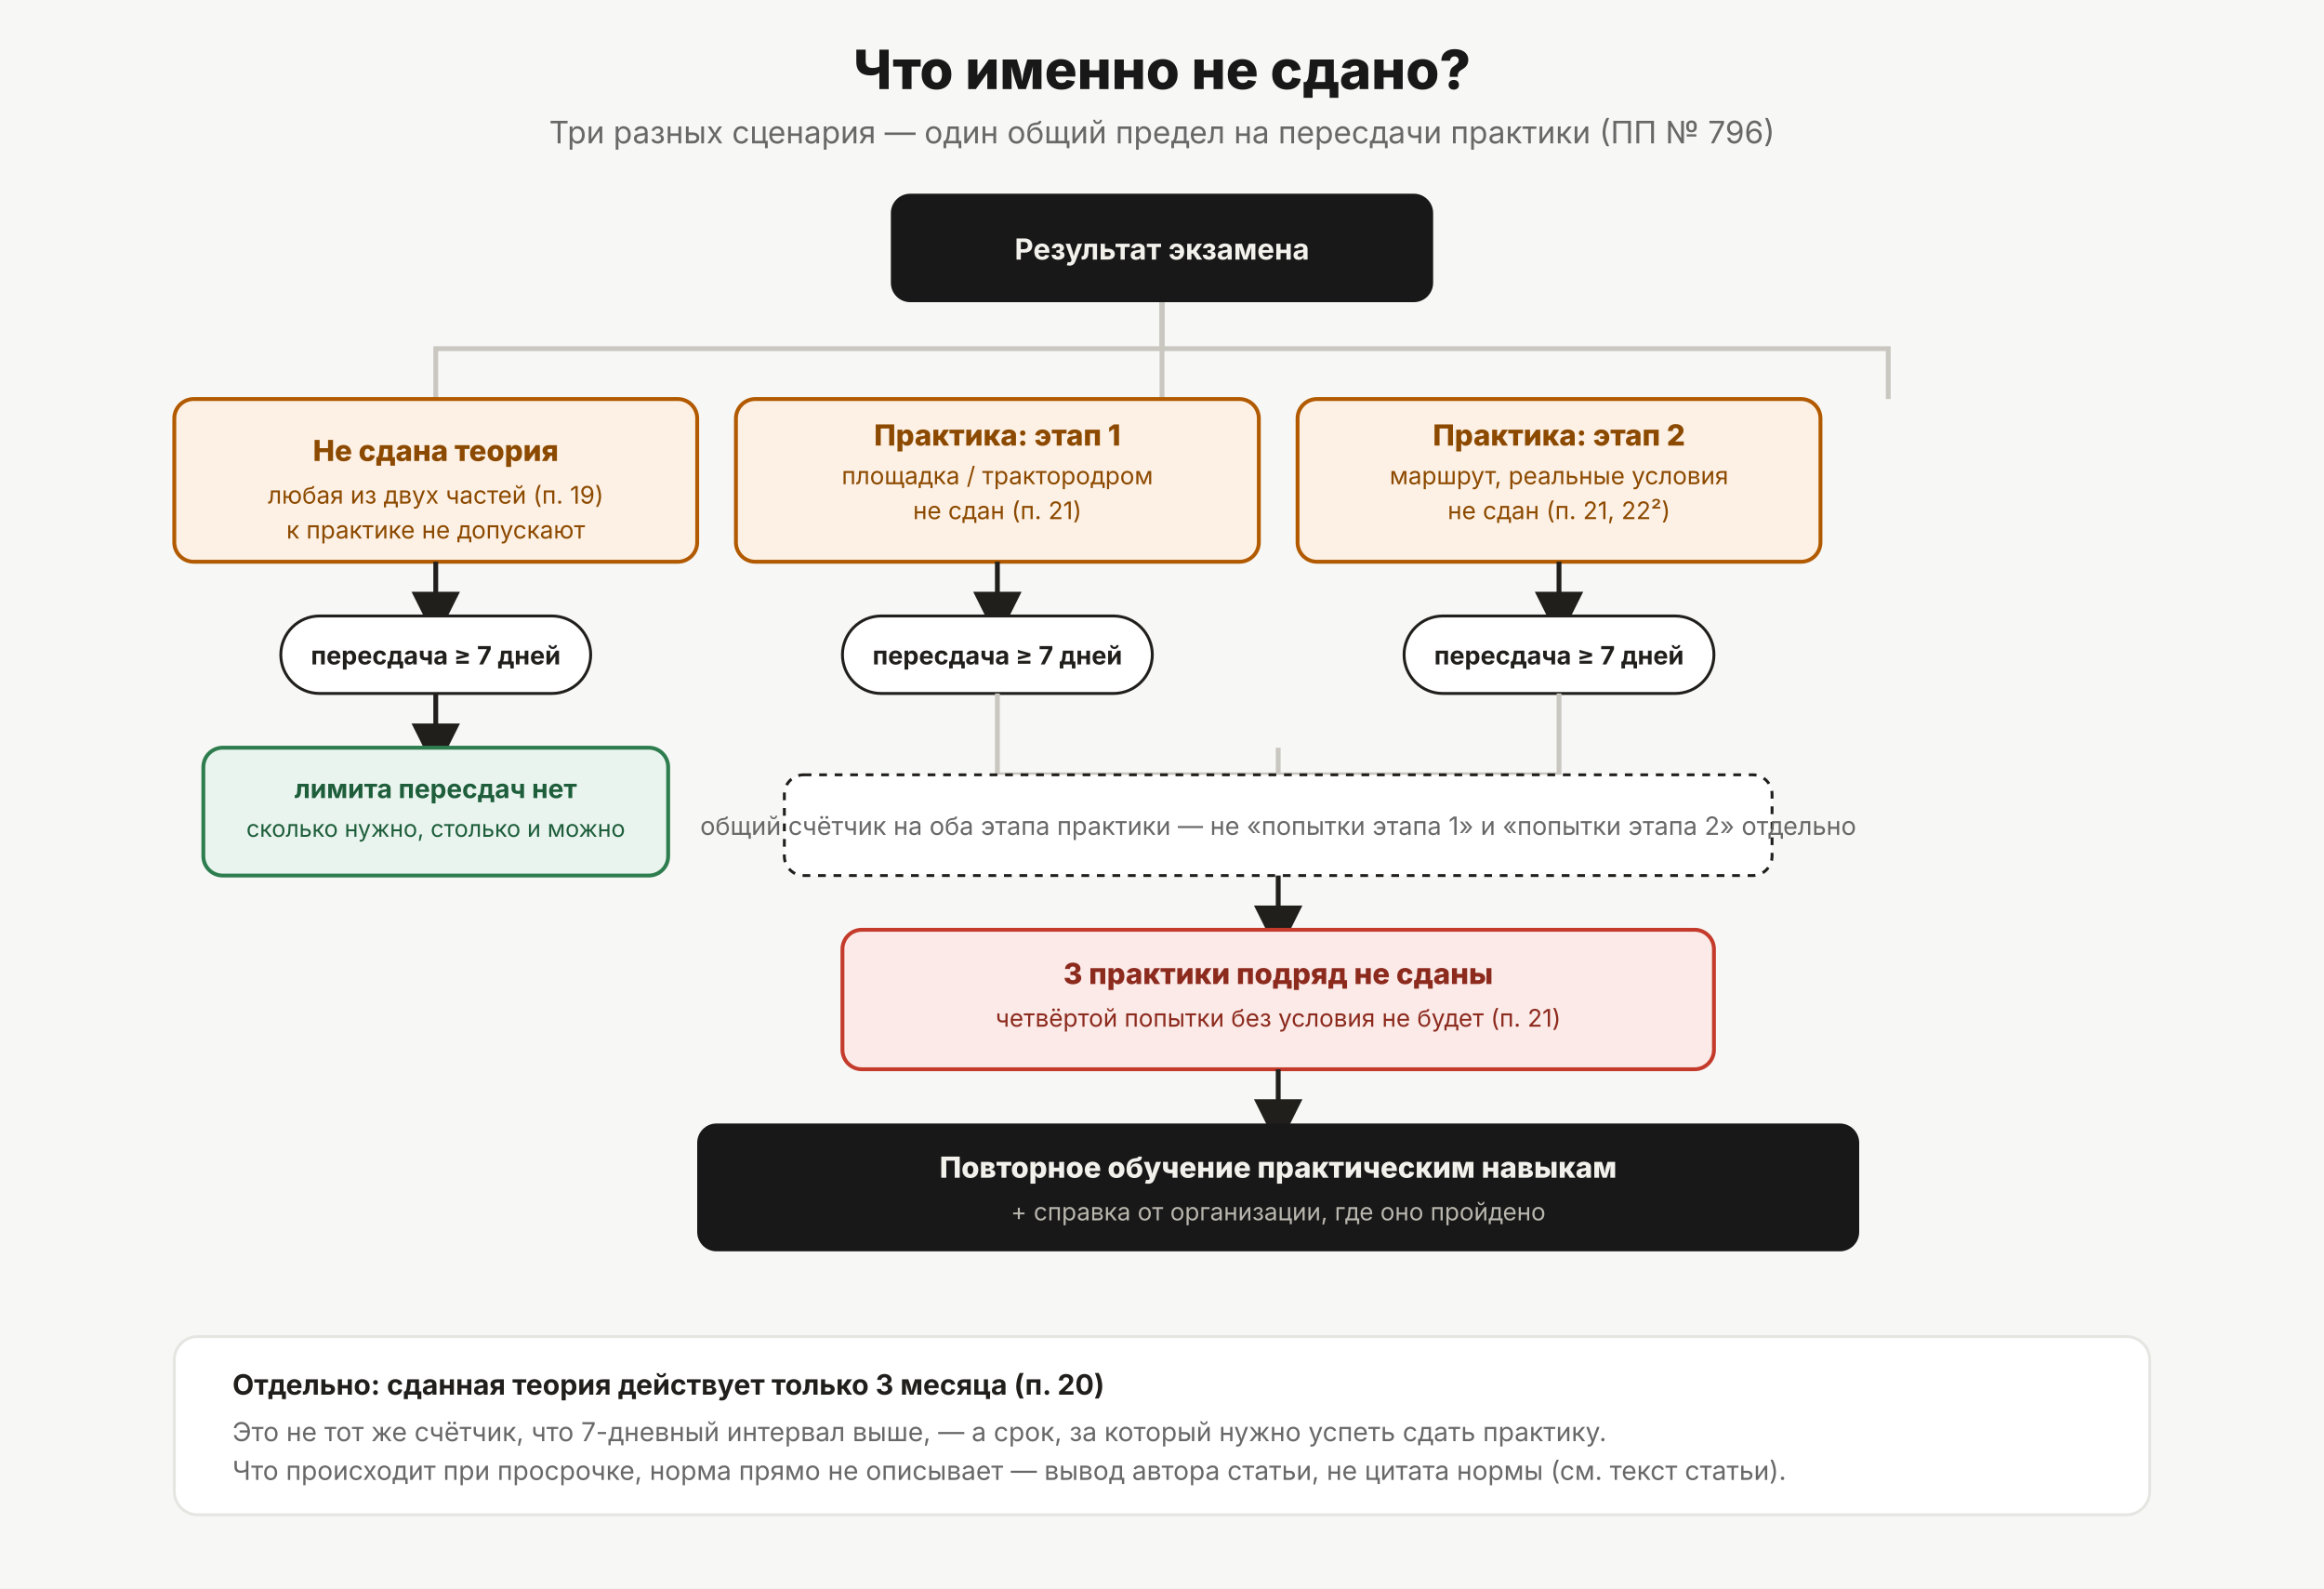
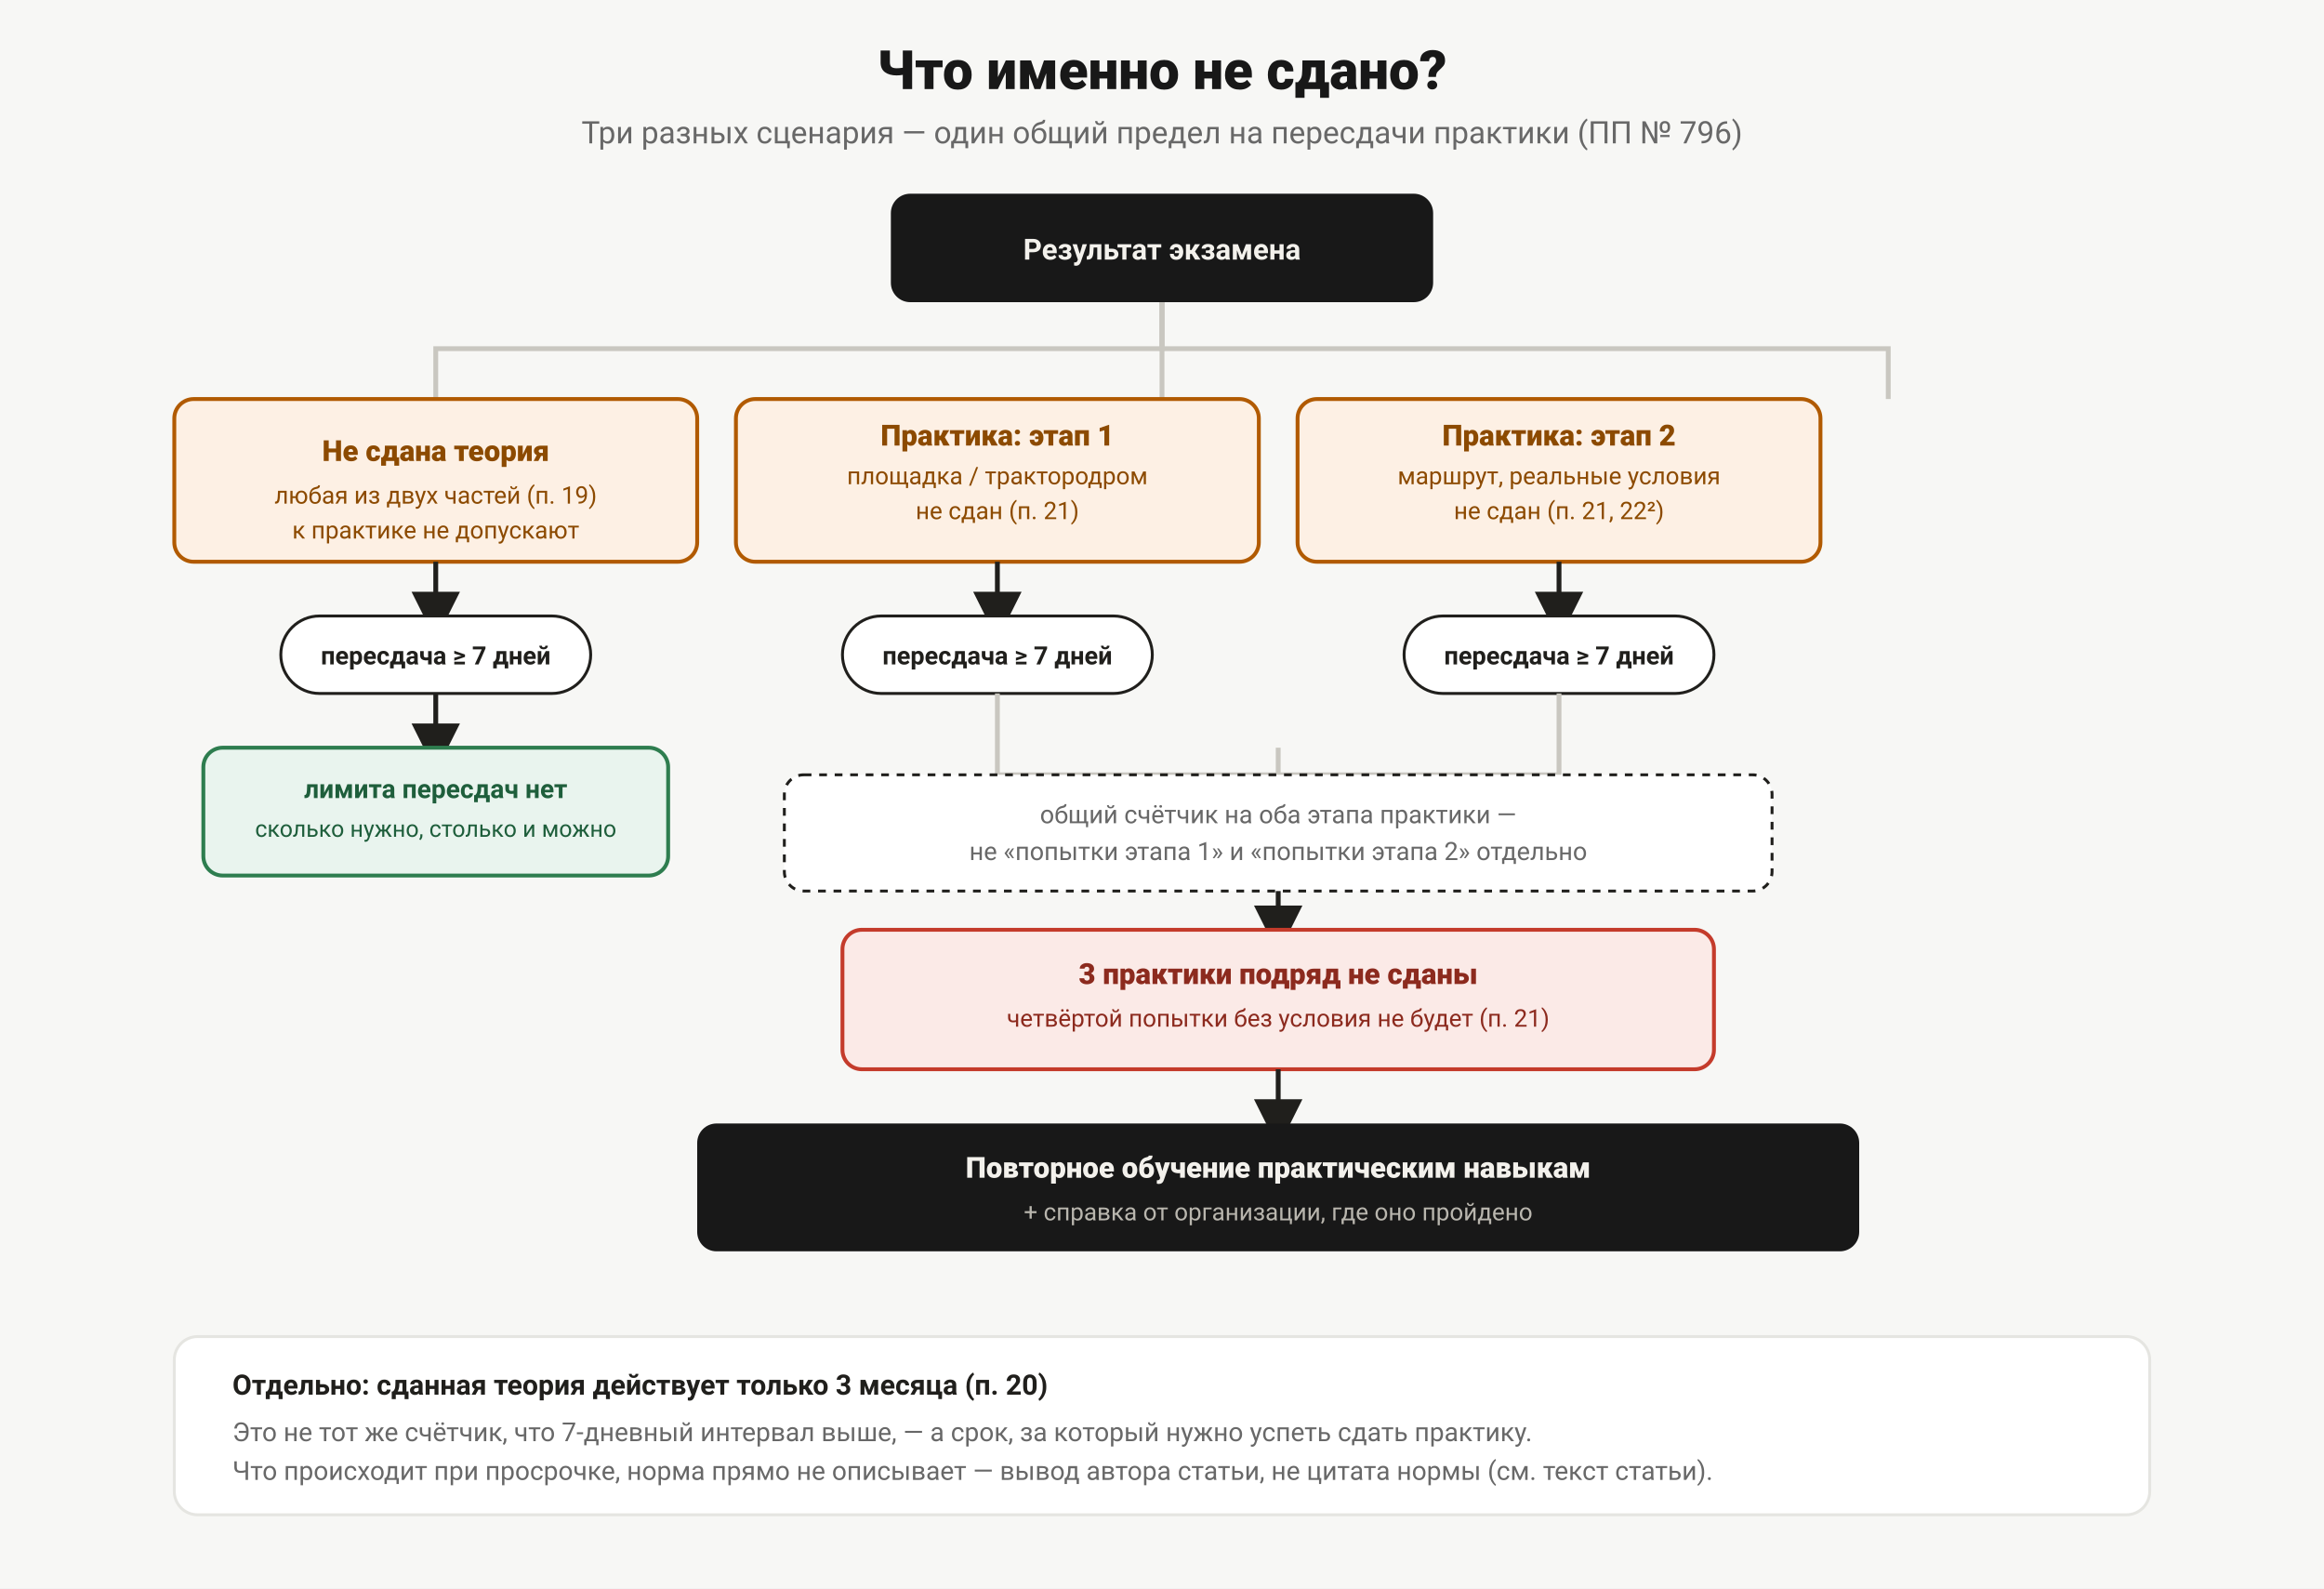
- <svg xmlns="http://www.w3.org/2000/svg" viewBox="0 0 1200 820" font-family="'Manrope', -apple-system, 'Segoe UI', sans-serif" role="img" aria-label="Схема: что делать в зависимости от того, что именно не сдано на экзамене в гостехнадзоре">
+ <svg xmlns="http://www.w3.org/2000/svg" viewBox="0 0 1200 820" font-family="'Manrope', -apple-system, 'Segoe UI', Roboto, Arial, 'Liberation Sans', sans-serif" role="img" aria-label="Схема: что делать в зависимости от того, что именно не сдано на экзамене в гостехнадзоре">
  <rect width="1200" height="820" fill="#F7F7F5" />
  <text x="600" y="46" text-anchor="middle" font-size="28" font-weight="800" fill="#181818">Что именно не сдано?</text>
  <text x="600" y="74" text-anchor="middle" font-size="16" fill="#686868">Три разных сценария — один общий предел на пересдачи практики (ПП № 796)</text>
  <rect x="460" y="100" width="280" height="56" rx="10" fill="#181818" />
  <text x="600" y="134" text-anchor="middle" font-size="15" font-weight="700" fill="#F3F1EC">Результат экзамена</text>
  <path d="M 600 156 L 600 180 L 225 180 L 225 206" fill="none" stroke="#C9C7C0" stroke-width="2.5" />
  <path d="M 600 156 L 600 206" fill="none" stroke="#C9C7C0" stroke-width="2.5" />
  <path d="M 600 156 L 600 180 L 975 180 L 975 206" fill="none" stroke="#C9C7C0" stroke-width="2.5" />
  <rect x="90" y="206" width="270" height="84" rx="10" fill="#FDF0E4" stroke="#B15A00" stroke-width="2" />
  <text x="225" y="238" text-anchor="middle" font-size="15" font-weight="800" fill="#8C4A00">Не сдана теория</text>
  <text x="225" y="260" text-anchor="middle" font-size="12.5" fill="#8C4A00">любая из двух частей (п. 19)</text>
  <text x="225" y="278" text-anchor="middle" font-size="12.5" fill="#8C4A00">к практике не допускают</text>
  <path d="M 225 290 L 225 318" stroke="#201F1C" stroke-width="2.5" marker-end="url(#arrowB6)" />
  <rect x="145" y="318" width="160" height="40" rx="20" fill="#FFFFFF" stroke="#201F1C" stroke-width="1.5" />
  <text x="225" y="343" text-anchor="middle" font-size="13" font-weight="700" fill="#201F1C">пересдача ≥ 7 дней</text>
  <path d="M 225 358 L 225 386" stroke="#201F1C" stroke-width="2.5" marker-end="url(#arrowB6)" />
  <rect x="105" y="386" width="240" height="66" rx="10" fill="#E9F4EE" stroke="#2E7D4F" stroke-width="2" />
  <text x="225" y="412" text-anchor="middle" font-size="13.5" font-weight="700" fill="#1E5E3B">лимита пересдач нет</text>
  <text x="225" y="432" text-anchor="middle" font-size="12" fill="#1E5E3B">сколько нужно, столько и можно</text>
  <rect x="380" y="206" width="270" height="84" rx="10" fill="#FDF0E4" stroke="#B15A00" stroke-width="2" />
  <text x="515" y="230" text-anchor="middle" font-size="15" font-weight="800" fill="#8C4A00">Практика: этап 1</text>
  <text x="515" y="250" text-anchor="middle" font-size="12.5" fill="#8C4A00">площадка / трактородром</text>
  <text x="515" y="268" text-anchor="middle" font-size="12.5" fill="#8C4A00">не сдан (п. 21)</text>
  <path d="M 515 290 L 515 318" stroke="#201F1C" stroke-width="2.5" marker-end="url(#arrowB6)" />
  <rect x="435" y="318" width="160" height="40" rx="20" fill="#FFFFFF" stroke="#201F1C" stroke-width="1.5" />
  <text x="515" y="343" text-anchor="middle" font-size="13" font-weight="700" fill="#201F1C">пересдача ≥ 7 дней</text>
  <rect x="670" y="206" width="270" height="84" rx="10" fill="#FDF0E4" stroke="#B15A00" stroke-width="2" />
  <text x="805" y="230" text-anchor="middle" font-size="15" font-weight="800" fill="#8C4A00">Практика: этап 2</text>
  <text x="805" y="250" text-anchor="middle" font-size="12.5" fill="#8C4A00">маршрут, реальные условия</text>
  <text x="805" y="268" text-anchor="middle" font-size="12.5" fill="#8C4A00">не сдан (п. 21, 22²)</text>
  <path d="M 805 290 L 805 318" stroke="#201F1C" stroke-width="2.5" marker-end="url(#arrowB6)" />
  <rect x="725" y="318" width="160" height="40" rx="20" fill="#FFFFFF" stroke="#201F1C" stroke-width="1.5" />
  <text x="805" y="343" text-anchor="middle" font-size="13" font-weight="700" fill="#201F1C">пересдача ≥ 7 дней</text>
  <path d="M 515 358 L 515 400 L 660 400" fill="none" stroke="#C9C7C0" stroke-width="2.5" />
  <path d="M 805 358 L 805 400 L 660 400" fill="none" stroke="#C9C7C0" stroke-width="2.5" />
  <path d="M 660 400 L 660 386" fill="none" stroke="#C9C7C0" stroke-width="2.5" />
-   <rect x="405" y="400" width="510" height="52" rx="10" fill="#FFFFFF" stroke="#201F1C" stroke-width="1.5" stroke-dasharray="4 4" />
-   <text x="660" y="431" text-anchor="middle" font-size="13" fill="#686868">общий счётчик на оба этапа практики — не «попытки этапа 1» и «попытки этапа 2» отдельно</text>
-   <path d="M 660 452 L 660 480" stroke="#201F1C" stroke-width="2.5" marker-end="url(#arrowB6)" />
+   <rect x="405" y="400" width="510" height="60" rx="10" fill="#FFFFFF" stroke="#201F1C" stroke-width="1.5" stroke-dasharray="4 4" />
+   <text x="660" y="425" text-anchor="middle" font-size="13" fill="#686868">общий счётчик на оба этапа практики —</text>
+   <text x="660" y="444" text-anchor="middle" font-size="13" fill="#686868">не «попытки этапа 1» и «попытки этапа 2» отдельно</text>
+   <path d="M 660 460 L 660 480" stroke="#201F1C" stroke-width="2.5" marker-end="url(#arrowB6)" />
  <rect x="435" y="480" width="450" height="72" rx="10" fill="#FBEAE7" stroke="#C43B2B" stroke-width="2" />
  <text x="660" y="508" text-anchor="middle" font-size="15" font-weight="800" fill="#8C2A1E">3 практики подряд не сданы</text>
  <text x="660" y="530" text-anchor="middle" font-size="12.5" fill="#8C2A1E">четвёртой попытки без условия не будет (п. 21)</text>
  <path d="M 660 552 L 660 580" stroke="#201F1C" stroke-width="2.5" marker-end="url(#arrowB6)" />
  <rect x="360" y="580" width="600" height="66" rx="10" fill="#181818" />
  <text x="660" y="608" text-anchor="middle" font-size="15" font-weight="800" fill="#F3F1EC">Повторное обучение практическим навыкам</text>
  <text x="660" y="630" text-anchor="middle" font-size="12.5" fill="#B9B6AE">+ справка от организации, где оно пройдено</text>
  <defs>
    <marker id="arrowB6" markerWidth="10" markerHeight="10" refX="5" refY="5" orient="auto">
      <path d="M0,0 L10,5 L0,10 Z" fill="#201F1C" />
    </marker>
  </defs>
  <rect x="90" y="690" width="1020" height="92" rx="12" fill="#FFFFFF" stroke="#E5E5E1" stroke-width="1.5" />
  <text x="120" y="720" font-size="14.5" font-weight="700" fill="#201F1C">Отдельно: сданная теория действует только 3 месяца (п. 20)</text>
  <text x="120" y="744" font-size="13.5" fill="#686868">Это не тот же счётчик, что 7-дневный интервал выше, — а срок, за который нужно успеть сдать практику.</text>
  <text x="120" y="764" font-size="13.5" fill="#686868">Что происходит при просрочке, норма прямо не описывает — вывод автора статьи, не цитата нормы (см. текст статьи).</text>
</svg>
